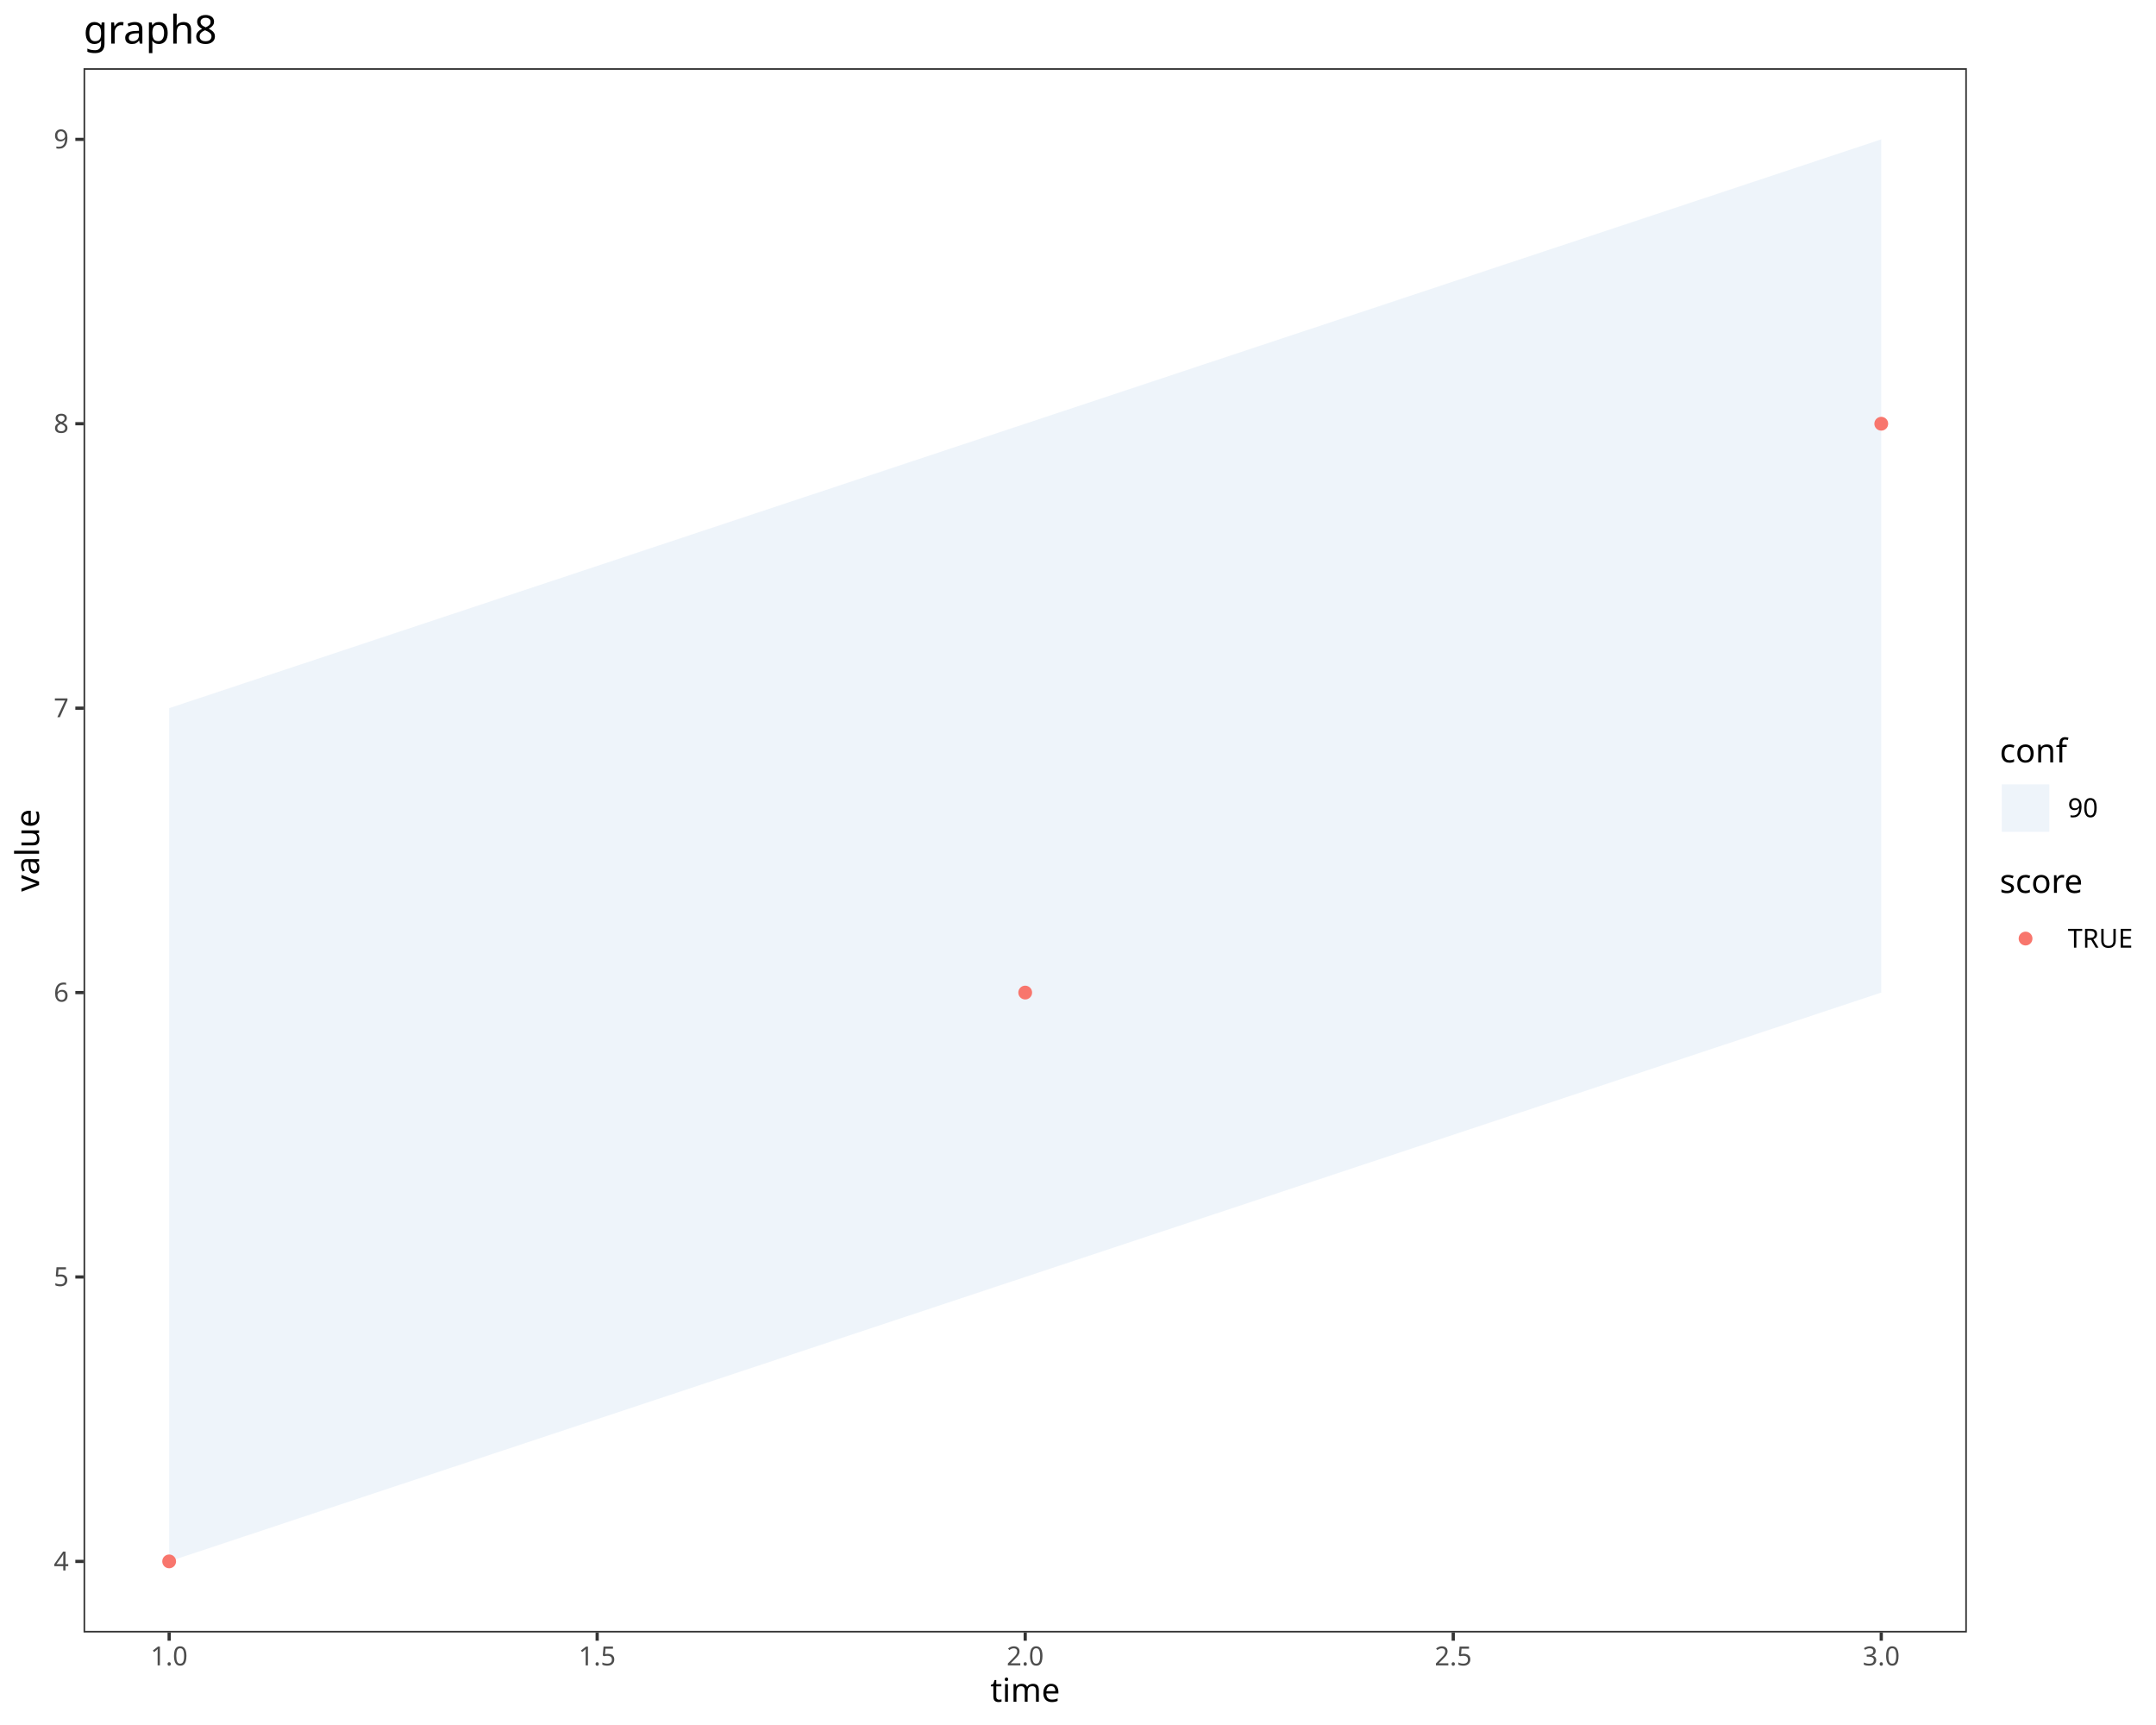
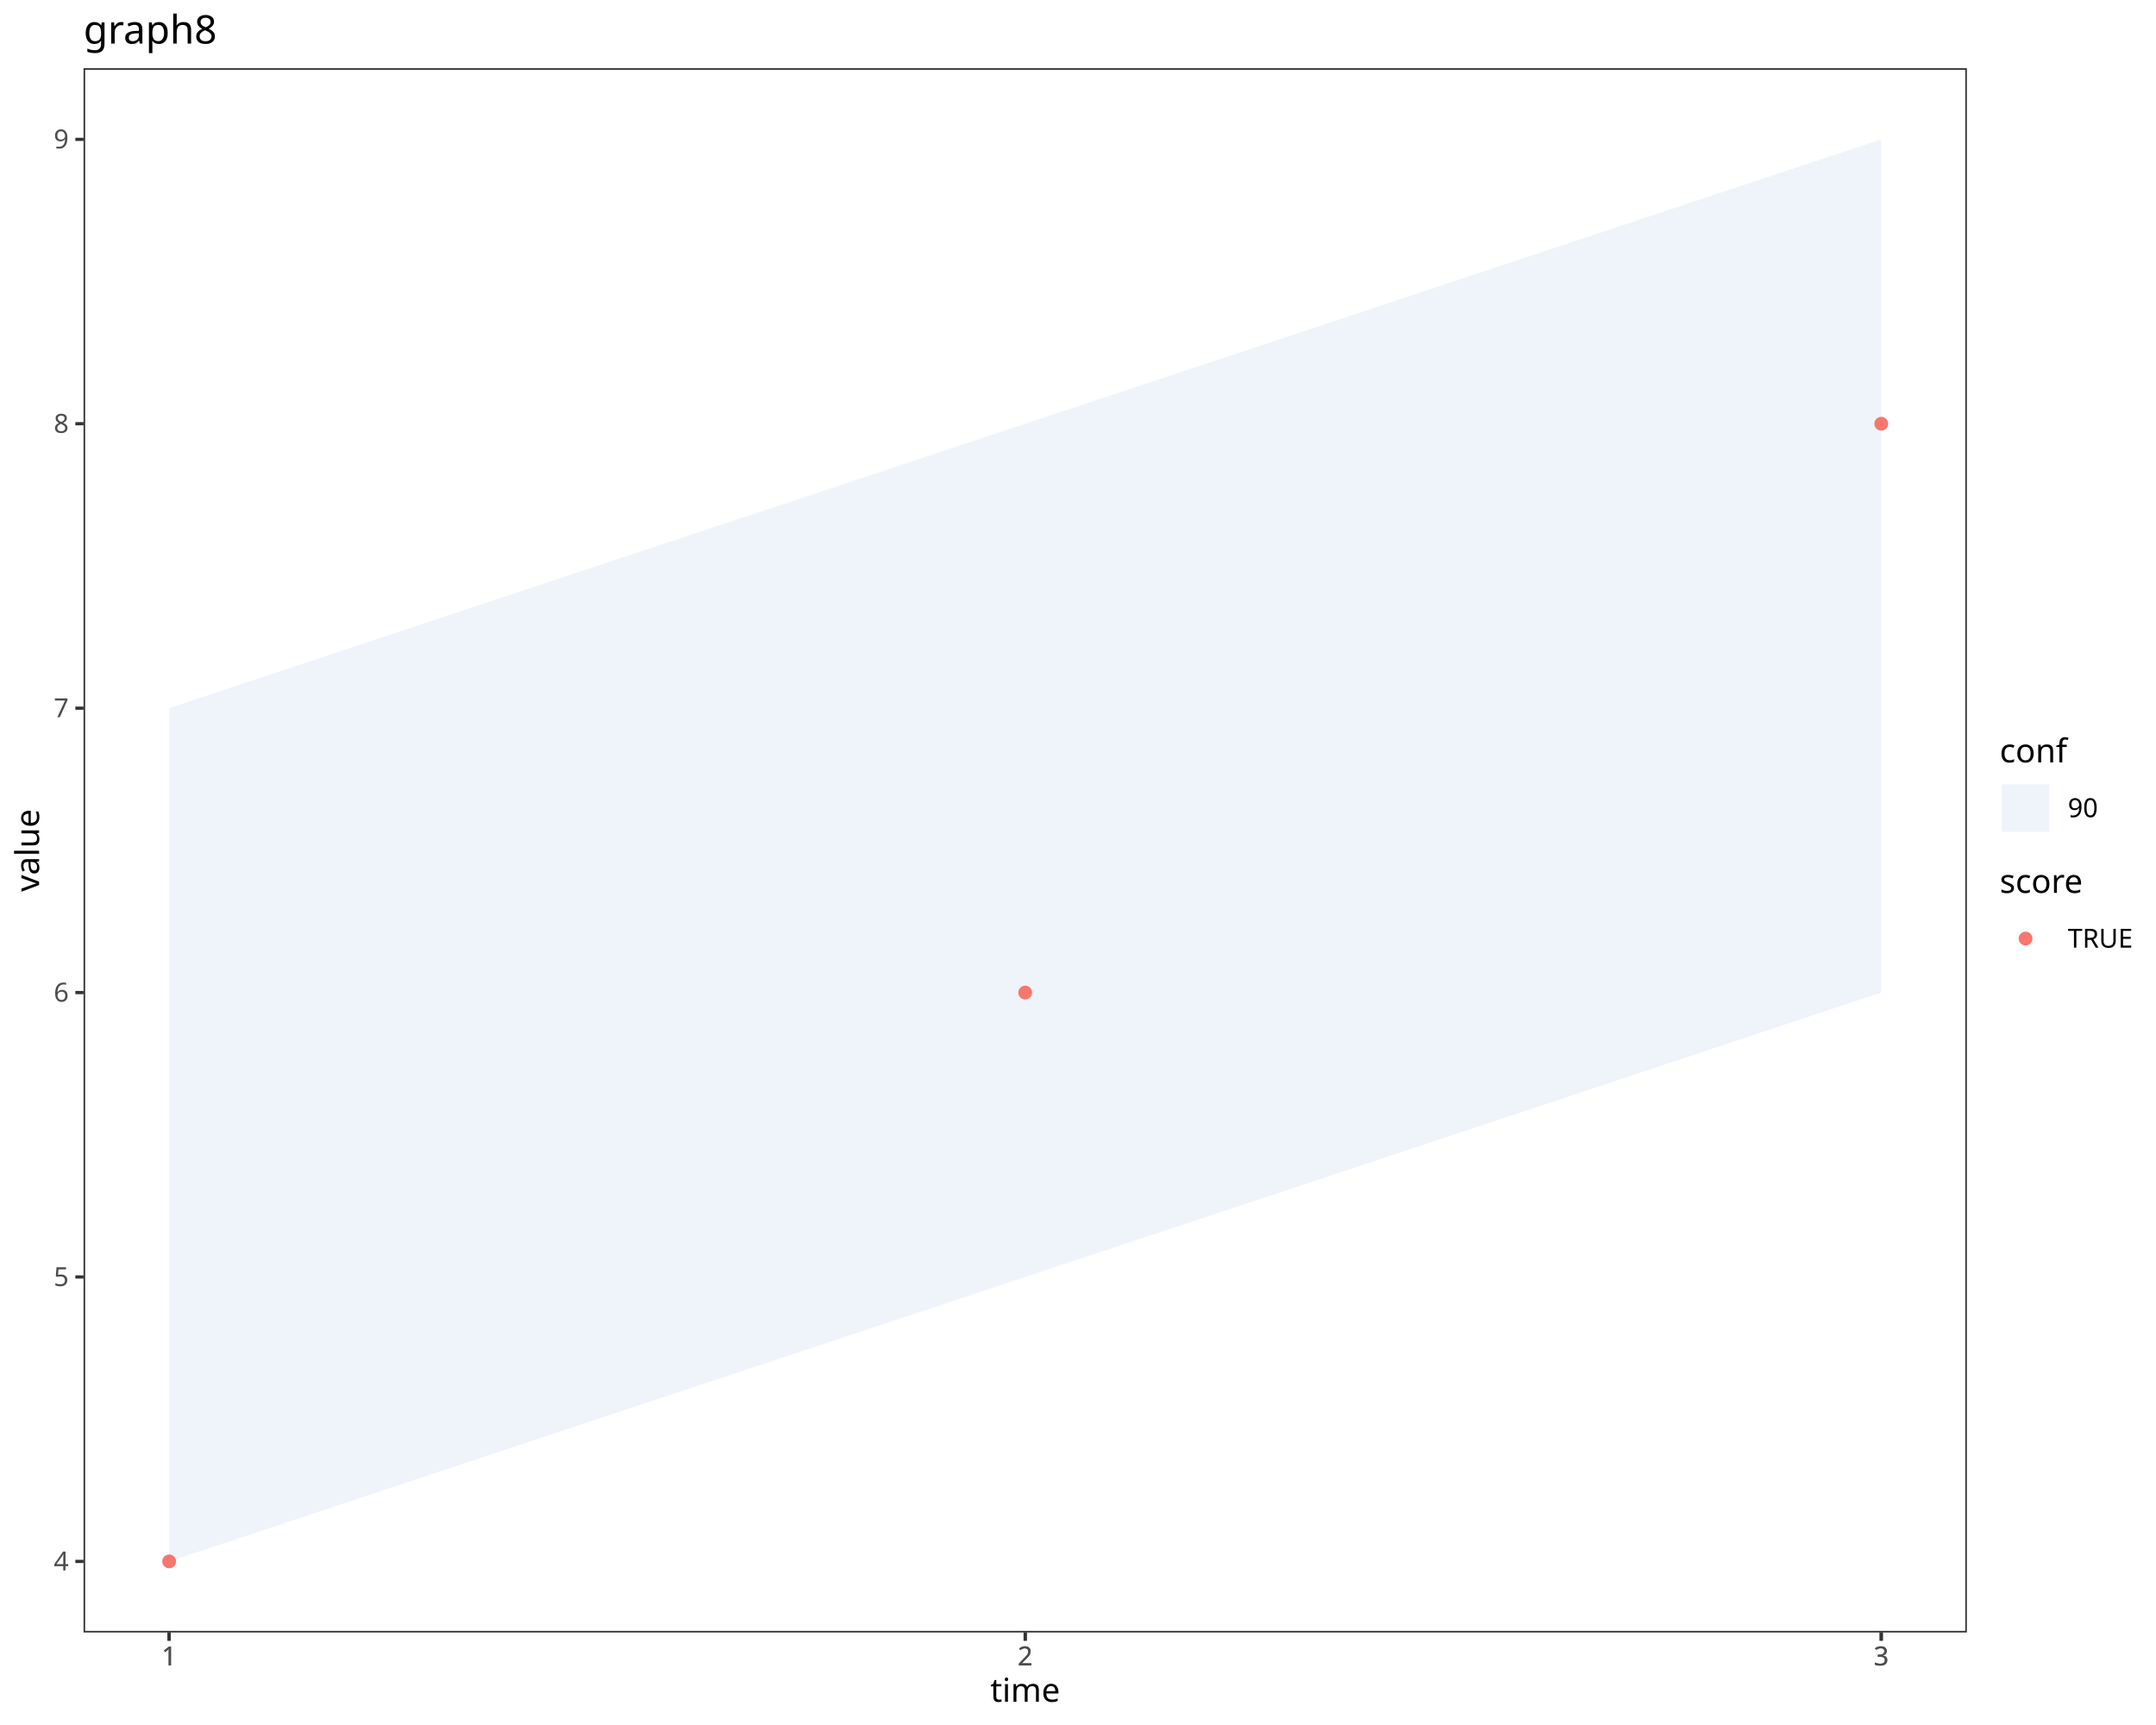
<svg xmlns="http://www.w3.org/2000/svg" class="svglite" data-engine-version="2.0" width="720.00pt" height="576.00pt" viewBox="0 0 720.00 576.00">
  <defs>
    <style type="text/css">
    .svglite line, .svglite polyline, .svglite polygon, .svglite path, .svglite rect, .svglite circle {
      fill: none;
      stroke: #000000;
      stroke-linecap: round;
      stroke-linejoin: round;
      stroke-miterlimit: 10.00;
    }
  </style>
  </defs>
  <rect width="100%" height="100%" style="stroke: none; fill: #FFFFFF;" />
  <defs>
    <clipPath id="cpMC4wMHw3MjAuMDB8MC4wMHw1NzYuMDA=">
      <rect x="0.00" y="0.00" width="720.00" height="576.00" />
    </clipPath>
  </defs>
  <g clip-path="url(#cpMC4wMHw3MjAuMDB8MC4wMHw1NzYuMDA=)">
    <rect x="0.00" y="0.00" width="720.00" height="576.00" style="stroke-width: 1.07; stroke: #FFFFFF; fill: #FFFFFF;" />
  </g>
  <defs>
    <clipPath id="cpMjcuOTB8NjU2Ljg0fDIyLjc4fDU0NS4xMQ==">
      <rect x="27.90" y="22.78" width="628.94" height="522.33" />
    </clipPath>
  </defs>
  <g clip-path="url(#cpMjcuOTB8NjU2Ljg0fDIyLjc4fDU0NS4xMQ==)">
    <rect x="27.90" y="22.78" width="628.94" height="522.33" style="stroke-width: 1.07; stroke: none; fill: #FFFFFF;" />
    <polygon points="56.49,236.46 342.37,141.49 628.25,46.53 628.25,331.43 342.37,426.40 56.49,521.37 " style="stroke-width: 0.00; stroke: none; stroke-linecap: butt; fill: #DEEBF7; fill-opacity: 0.50;" />
    <polyline points="56.49,236.46 342.37,141.49 628.25,46.53 " style="stroke-width: 1.07; stroke: none; stroke-linecap: butt;" />
    <polyline points="628.25,331.43 342.37,426.40 56.49,521.37 " style="stroke-width: 1.07; stroke: none; stroke-linecap: butt;" />
    <circle cx="56.49" cy="521.37" r="1.95" style="stroke-width: 0.71; stroke: #F8766D; fill: #F8766D;" />
    <circle cx="342.37" cy="331.43" r="1.95" style="stroke-width: 0.71; stroke: #F8766D; fill: #F8766D;" />
    <circle cx="628.25" cy="141.49" r="1.95" style="stroke-width: 0.71; stroke: #F8766D; fill: #F8766D;" />
    <rect x="27.90" y="22.78" width="628.94" height="522.33" style="stroke-width: 1.07; stroke: #333333;" />
  </g>
  <g clip-path="url(#cpMC4wMHw3MjAuMDB8MC4wMHw1NzYuMDA=)">
    <text x="22.97" y="524.40" text-anchor="end" style="font-size: 8.80px; fill: #4D4D4D; font-family: sans;" textLength="4.89px" lengthAdjust="spacingAndGlyphs">4</text>
    <text x="22.97" y="429.43" text-anchor="end" style="font-size: 8.80px; fill: #4D4D4D; font-family: sans;" textLength="4.89px" lengthAdjust="spacingAndGlyphs">5</text>
    <text x="22.97" y="334.46" text-anchor="end" style="font-size: 8.80px; fill: #4D4D4D; font-family: sans;" textLength="4.89px" lengthAdjust="spacingAndGlyphs">6</text>
    <text x="22.97" y="239.49" text-anchor="end" style="font-size: 8.80px; fill: #4D4D4D; font-family: sans;" textLength="4.89px" lengthAdjust="spacingAndGlyphs">7</text>
    <text x="22.97" y="144.52" text-anchor="end" style="font-size: 8.80px; fill: #4D4D4D; font-family: sans;" textLength="4.89px" lengthAdjust="spacingAndGlyphs">8</text>
    <text x="22.97" y="49.55" text-anchor="end" style="font-size: 8.80px; fill: #4D4D4D; font-family: sans;" textLength="4.89px" lengthAdjust="spacingAndGlyphs">9</text>
    <polyline points="25.16,521.37 27.90,521.37 " style="stroke-width: 1.07; stroke: #333333; stroke-linecap: butt;" />
    <polyline points="25.16,426.40 27.90,426.40 " style="stroke-width: 1.07; stroke: #333333; stroke-linecap: butt;" />
    <polyline points="25.16,331.43 27.90,331.43 " style="stroke-width: 1.07; stroke: #333333; stroke-linecap: butt;" />
    <polyline points="25.16,236.46 27.90,236.46 " style="stroke-width: 1.07; stroke: #333333; stroke-linecap: butt;" />
    <polyline points="25.16,141.49 27.90,141.49 " style="stroke-width: 1.07; stroke: #333333; stroke-linecap: butt;" />
    <polyline points="25.16,46.53 27.90,46.53 " style="stroke-width: 1.07; stroke: #333333; stroke-linecap: butt;" />
    <polyline points="56.49,547.85 56.49,545.11 " style="stroke-width: 1.07; stroke: #333333; stroke-linecap: butt;" />
-     <polyline points="199.43,547.85 199.43,545.11 " style="stroke-width: 1.07; stroke: #333333; stroke-linecap: butt;" />
+     <polyline points="56.49,547.85 56.49,545.11 " style="stroke-width: 1.07; stroke: #333333; stroke-linecap: butt;" />
    <polyline points="342.37,547.85 342.37,545.11 " style="stroke-width: 1.07; stroke: #333333; stroke-linecap: butt;" />
-     <polyline points="485.31,547.85 485.31,545.11 " style="stroke-width: 1.07; stroke: #333333; stroke-linecap: butt;" />
+     <polyline points="342.37,547.85 342.37,545.11 " style="stroke-width: 1.07; stroke: #333333; stroke-linecap: butt;" />
    <polyline points="628.25,547.85 628.25,545.11 " style="stroke-width: 1.07; stroke: #333333; stroke-linecap: butt;" />
-     <text x="56.49" y="556.10" text-anchor="middle" style="font-size: 8.80px; fill: #4D4D4D; font-family: sans;" textLength="12.23px" lengthAdjust="spacingAndGlyphs">1.0</text>
-     <text x="199.43" y="556.10" text-anchor="middle" style="font-size: 8.80px; fill: #4D4D4D; font-family: sans;" textLength="12.23px" lengthAdjust="spacingAndGlyphs">1.5</text>
-     <text x="342.37" y="556.10" text-anchor="middle" style="font-size: 8.80px; fill: #4D4D4D; font-family: sans;" textLength="12.23px" lengthAdjust="spacingAndGlyphs">2.0</text>
-     <text x="485.31" y="556.10" text-anchor="middle" style="font-size: 8.80px; fill: #4D4D4D; font-family: sans;" textLength="12.23px" lengthAdjust="spacingAndGlyphs">2.5</text>
-     <text x="628.25" y="556.10" text-anchor="middle" style="font-size: 8.80px; fill: #4D4D4D; font-family: sans;" textLength="12.23px" lengthAdjust="spacingAndGlyphs">3.0</text>
+     <polyline points="628.25,547.85 628.25,545.11 " style="stroke-width: 1.07; stroke: #333333; stroke-linecap: butt;" />
+     <text x="56.49" y="556.10" text-anchor="middle" style="font-size: 8.80px; fill: #4D4D4D; font-family: sans;" textLength="4.89px" lengthAdjust="spacingAndGlyphs">1</text>
+     <text x="56.49" y="556.10" text-anchor="middle" style="font-size: 8.80px; fill: #4D4D4D; font-family: sans;" textLength="4.89px" lengthAdjust="spacingAndGlyphs">1</text>
+     <text x="342.37" y="556.10" text-anchor="middle" style="font-size: 8.80px; fill: #4D4D4D; font-family: sans;" textLength="4.89px" lengthAdjust="spacingAndGlyphs">2</text>
+     <text x="342.37" y="556.10" text-anchor="middle" style="font-size: 8.80px; fill: #4D4D4D; font-family: sans;" textLength="4.89px" lengthAdjust="spacingAndGlyphs">2</text>
+     <text x="628.25" y="556.10" text-anchor="middle" style="font-size: 8.80px; fill: #4D4D4D; font-family: sans;" textLength="4.89px" lengthAdjust="spacingAndGlyphs">3</text>
+     <text x="628.25" y="556.10" text-anchor="middle" style="font-size: 8.80px; fill: #4D4D4D; font-family: sans;" textLength="4.89px" lengthAdjust="spacingAndGlyphs">3</text>
    <text x="342.37" y="568.24" text-anchor="middle" style="font-size: 11.00px; font-family: sans;" textLength="20.78px" lengthAdjust="spacingAndGlyphs">time</text>
    <text transform="translate(13.05,283.95) rotate(-90)" text-anchor="middle" style="font-size: 11.00px; font-family: sans;" textLength="26.30px" lengthAdjust="spacingAndGlyphs">value</text>
    <rect x="667.80" y="245.86" width="32.55" height="32.61" style="stroke-width: 1.07; stroke: none; fill: #FFFFFF;" />
    <text x="667.80" y="254.57" style="font-size: 11.00px; font-family: sans;" textLength="20.80px" lengthAdjust="spacingAndGlyphs">conf</text>
    <rect x="667.80" y="261.19" width="17.28" height="17.28" style="stroke-width: 1.07; stroke: none; fill: #FFFFFF;" />
    <rect x="668.51" y="261.90" width="15.86" height="15.86" style="stroke-width: 1.07; stroke: none; stroke-linecap: butt; stroke-linejoin: miter; fill: #DEEBF7; fill-opacity: 0.50;" />
    <text x="690.56" y="272.86" style="font-size: 8.80px; font-family: sans;" textLength="9.79px" lengthAdjust="spacingAndGlyphs">90</text>
    <rect x="667.80" y="289.43" width="46.72" height="32.61" style="stroke-width: 1.07; stroke: none; fill: #FFFFFF;" />
    <text x="667.80" y="298.14" style="font-size: 11.00px; font-family: sans;" textLength="26.91px" lengthAdjust="spacingAndGlyphs">score</text>
    <rect x="667.80" y="304.76" width="17.28" height="17.28" style="stroke-width: 1.07; stroke: none; fill: #FFFFFF;" />
    <circle cx="676.44" cy="313.40" r="1.95" style="stroke-width: 0.71; stroke: #F8766D; fill: #F8766D;" />
    <text x="690.56" y="316.43" style="font-size: 8.80px; font-family: sans;" textLength="23.96px" lengthAdjust="spacingAndGlyphs">TRUE</text>
    <text x="27.90" y="14.56" style="font-size: 13.20px; font-family: sans;" textLength="41.10px" lengthAdjust="spacingAndGlyphs">graph8</text>
  </g>
</svg>
